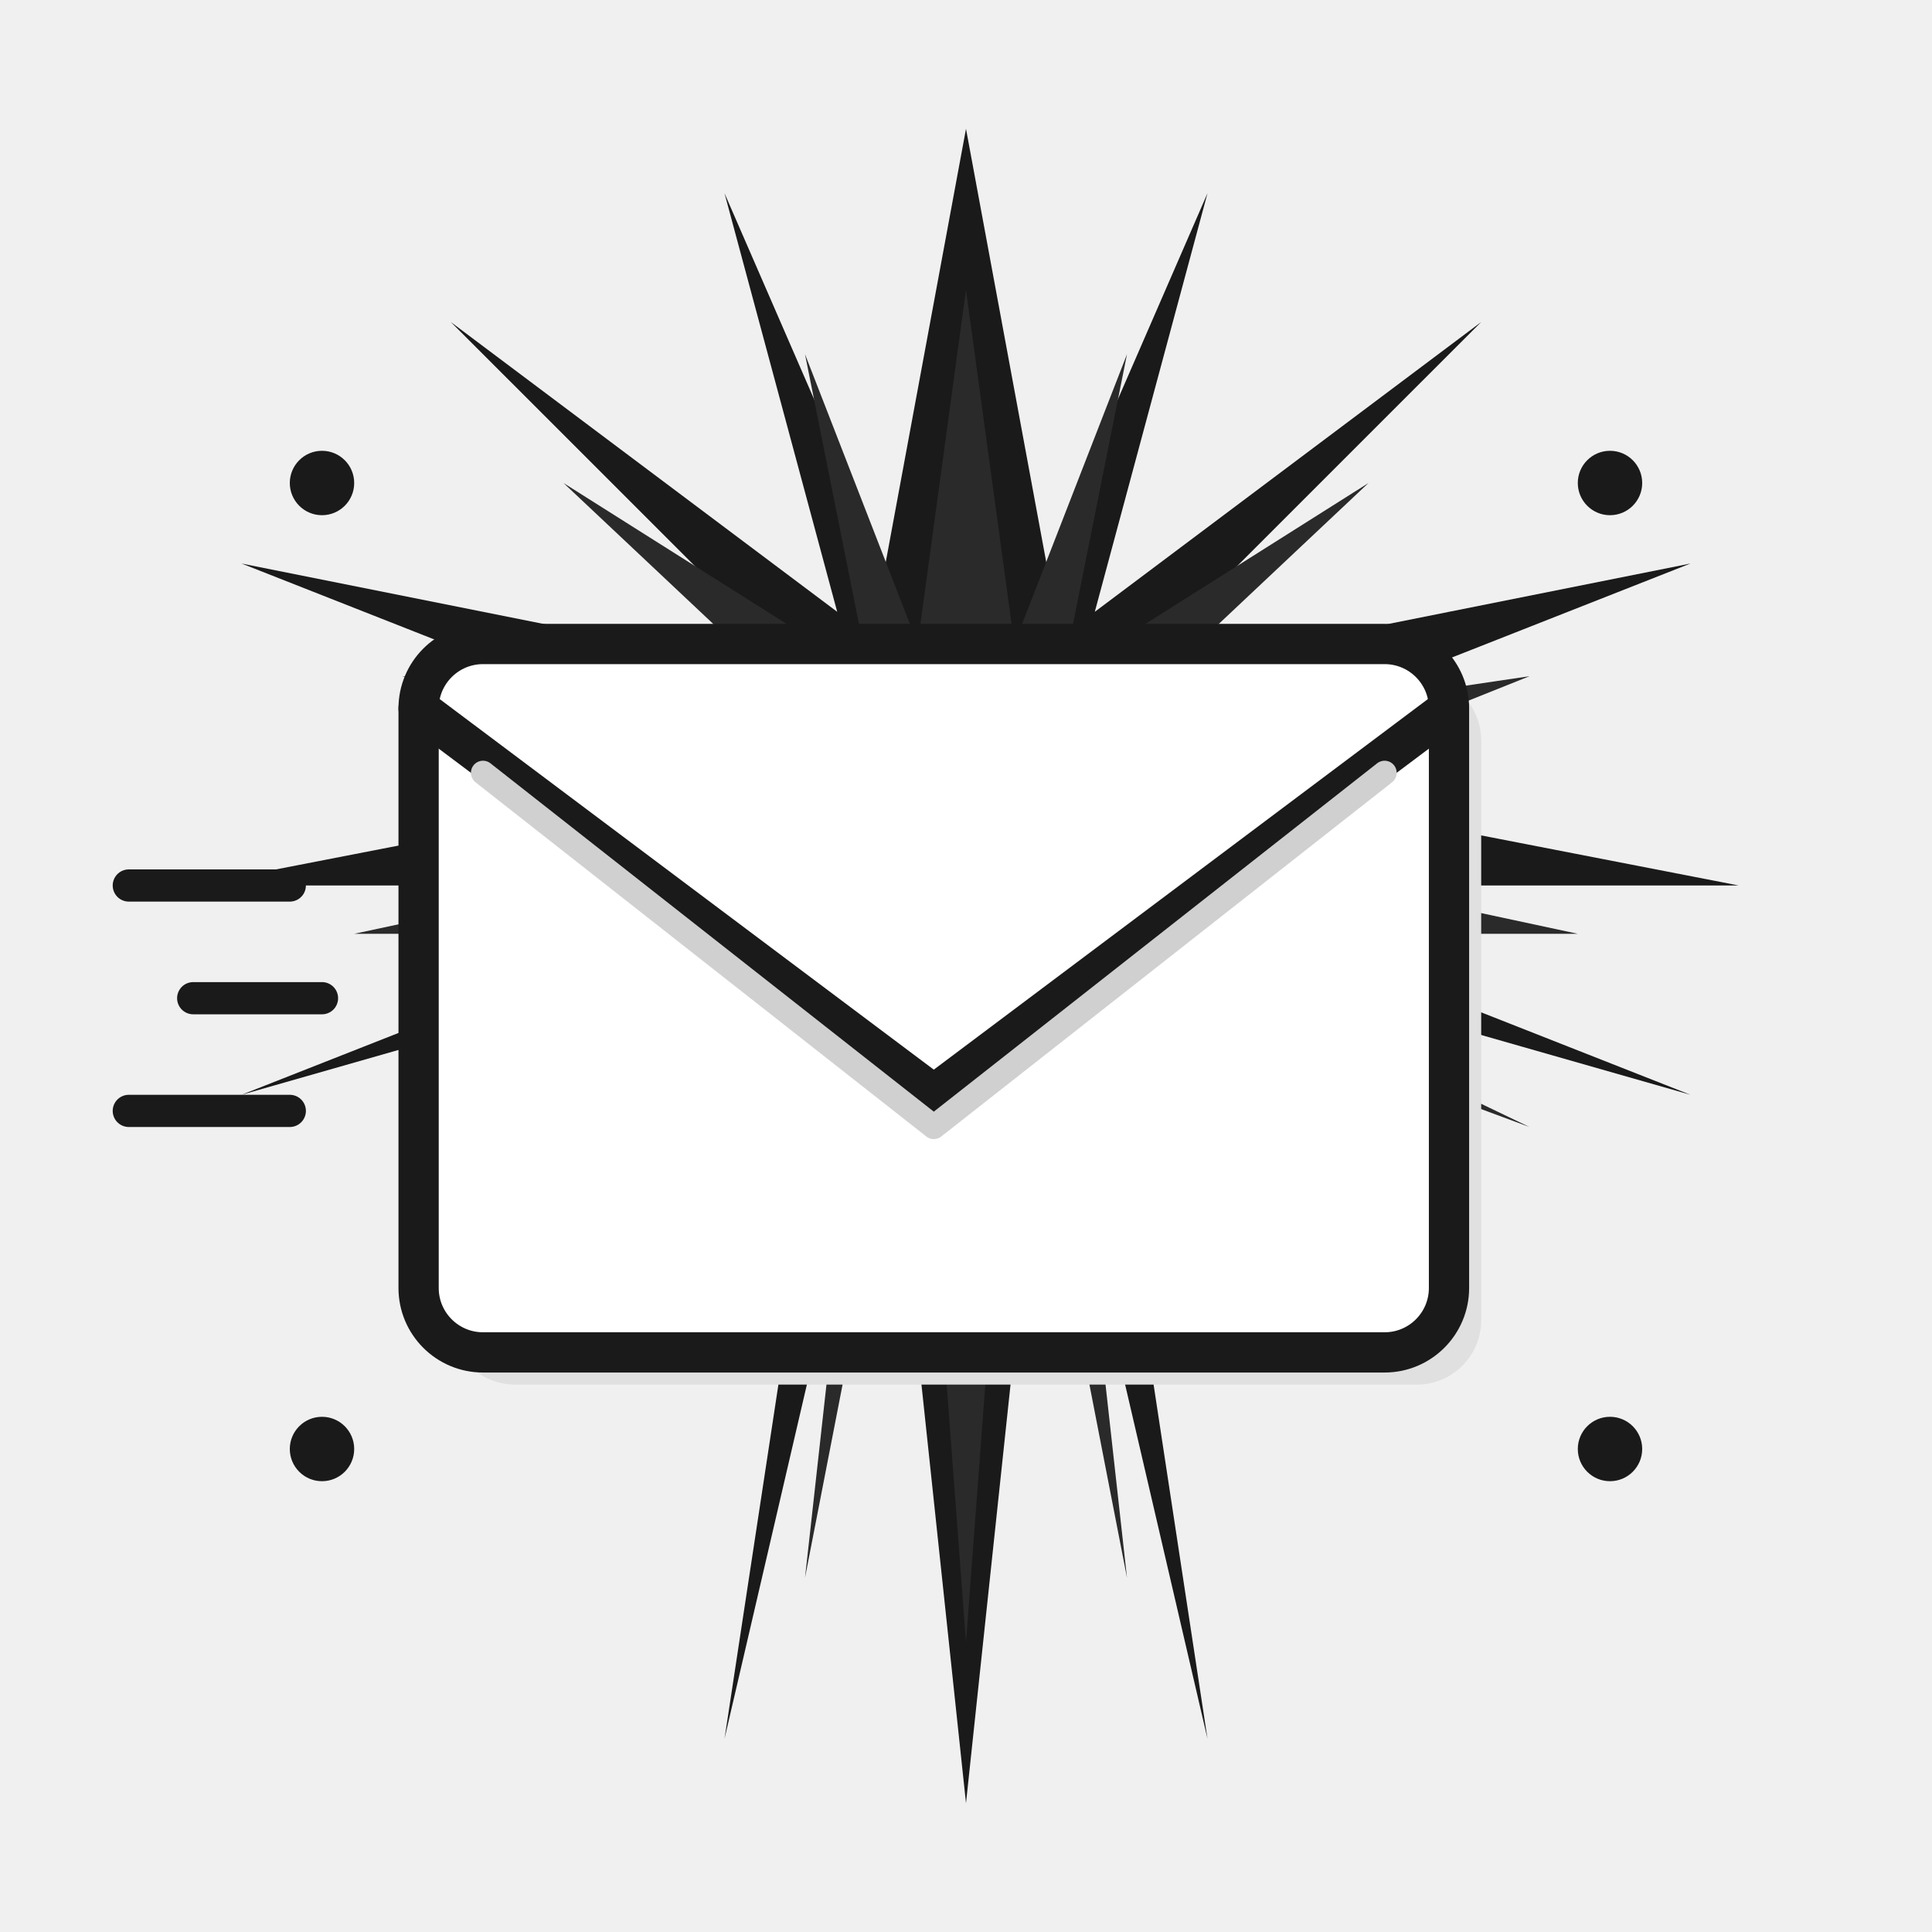
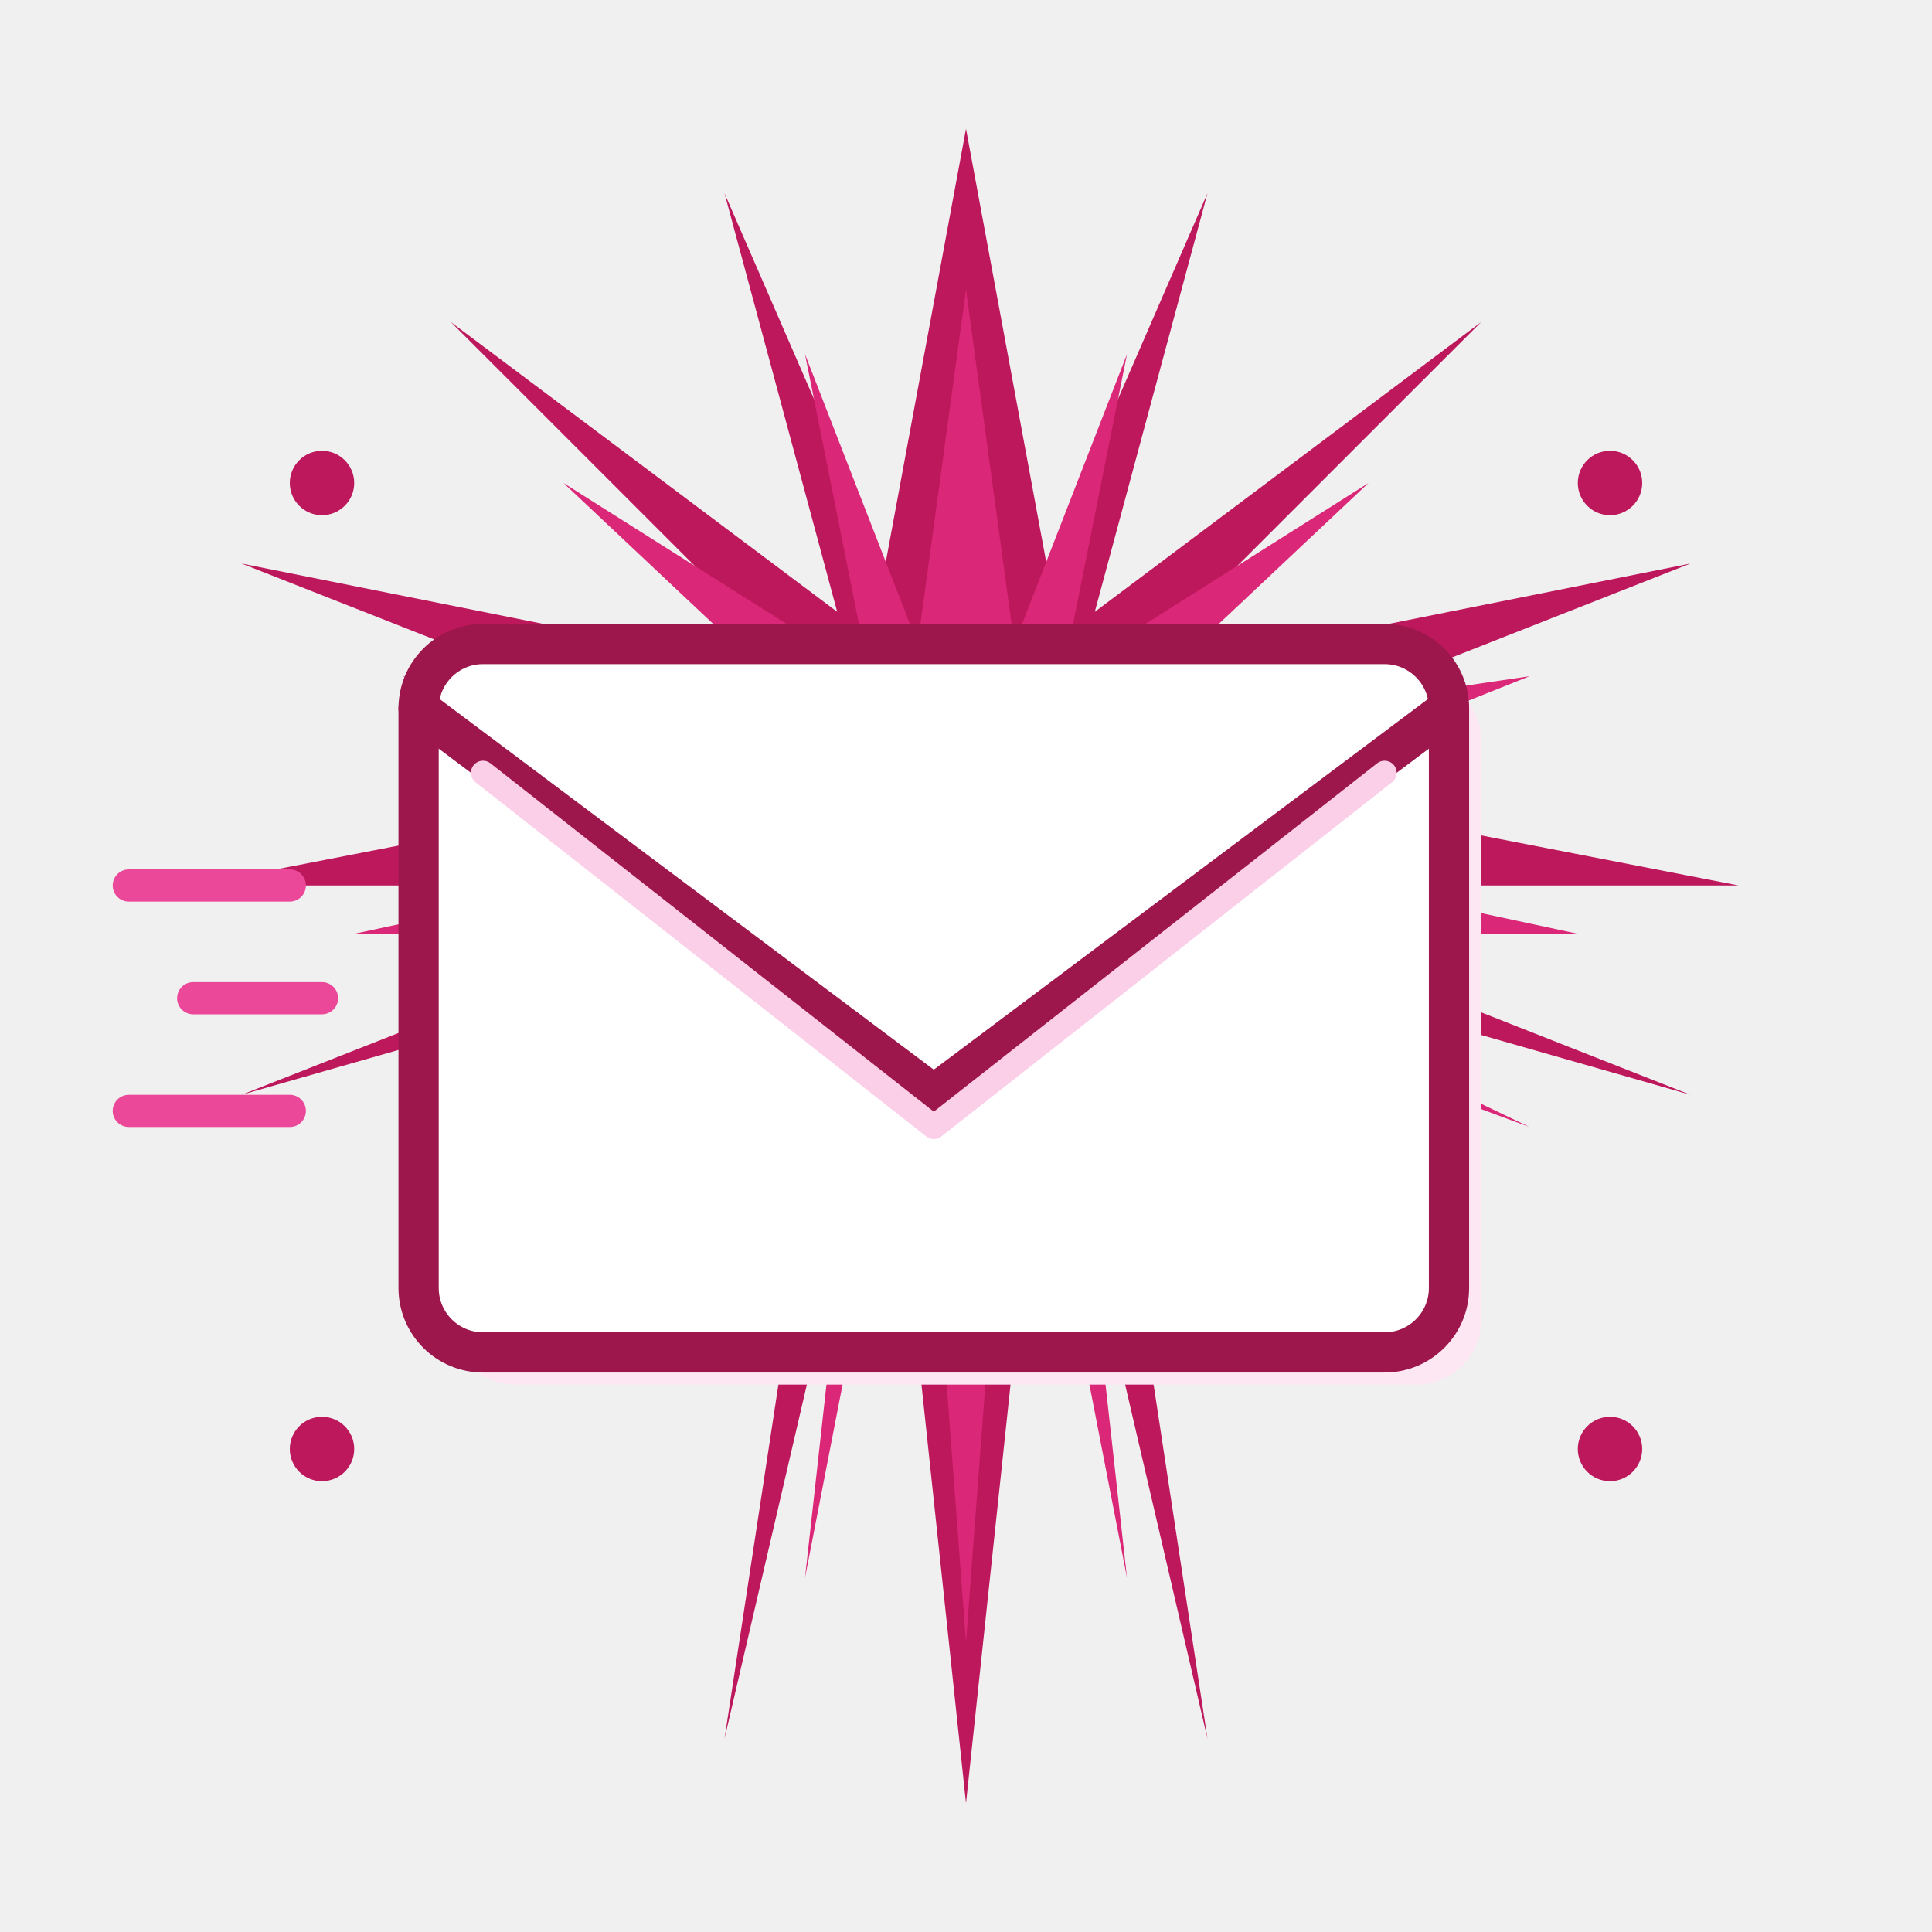
<svg xmlns="http://www.w3.org/2000/svg" viewBox="0 0 120 120" fill="none">
  <g>
-     <path d="M60 8L65 35L75 12L68 38L92 20L70 42L105 35L72 48L108 55L72 55L105 68L70 58L92 82L68 62L75 108L65 65L60 112L55 65L45 108L52 62L28 82L50 58L15 68L48 55L12 55L48 48L15 35L50 42L28 20L52 38L45 12L55 35L60 8Z" fill="#1a1a1a" />
-     <path d="M60 18L63 40L70 22L66 42L85 30L68 46L95 42L70 52L98 58L70 58L95 70L68 60L85 85L66 62L70 98L63 62L60 102L57 62L50 98L54 62L35 85L52 60L25 70L50 58L22 58L50 52L25 42L52 46L35 30L54 42L50 22L57 40L60 18Z" fill="#2a2a2a" />
+     <path d="M60 8L65 35L75 12L68 38L92 20L70 42L105 35L72 48L108 55L72 55L105 68L70 58L92 82L68 62L75 108L65 65L60 112L55 65L45 108L52 62L28 82L50 58L15 68L48 55L12 55L48 48L15 35L50 42L28 20L52 38L45 12L55 35L60 8Z" fill="#be185d" />
+     <path d="M60 18L63 40L70 22L66 42L85 30L68 46L95 42L70 52L98 58L70 58L95 70L68 60L85 85L66 62L70 98L63 62L60 102L57 62L50 98L54 62L35 85L52 60L25 70L50 58L22 58L50 52L25 42L52 46L35 30L54 42L50 22L57 40L60 18Z" fill="#db2777" />
  </g>
  <g>
-     <rect x="28" y="42" width="64" height="44" rx="4" fill="#e0e0e0" />
-     <rect x="26" y="40" width="64" height="44" rx="4" fill="white" stroke="#1a1a1a" stroke-width="2.5" />
-     <path d="M26 44L58 68L90 44" fill="white" stroke="#1a1a1a" stroke-width="2.5" stroke-linecap="round" stroke-linejoin="round" />
-     <path d="M30 48L58 70L86 48" fill="none" stroke="#d0d0d0" stroke-width="1.5" stroke-linecap="round" stroke-linejoin="round" />
-     <line x1="18" y1="55" x2="8" y2="55" stroke="#1a1a1a" stroke-width="2" stroke-linecap="round" />
-     <line x1="20" y1="62" x2="12" y2="62" stroke="#1a1a1a" stroke-width="2" stroke-linecap="round" />
-     <line x1="18" y1="69" x2="8" y2="69" stroke="#1a1a1a" stroke-width="2" stroke-linecap="round" />
+     <rect x="28" y="42" width="64" height="44" rx="4" fill="#fce7f3" />
+     <rect x="26" y="40" width="64" height="44" rx="4" fill="white" stroke="#9d174d" stroke-width="2.5" />
+     <path d="M26 44L58 68L90 44" fill="white" stroke="#9d174d" stroke-width="2.5" stroke-linecap="round" stroke-linejoin="round" />
+     <path d="M30 48L58 70L86 48" fill="none" stroke="#fbcfe8" stroke-width="1.5" stroke-linecap="round" stroke-linejoin="round" />
+     <line x1="18" y1="55" x2="8" y2="55" stroke="#ec4899" stroke-width="2" stroke-linecap="round" />
+     <line x1="20" y1="62" x2="12" y2="62" stroke="#ec4899" stroke-width="2" stroke-linecap="round" />
+     <line x1="18" y1="69" x2="8" y2="69" stroke="#ec4899" stroke-width="2" stroke-linecap="round" />
  </g>
-   <circle cx="100" cy="30" r="2" fill="#1a1a1a" />
-   <circle cx="20" cy="30" r="2" fill="#1a1a1a" />
-   <circle cx="100" cy="90" r="2" fill="#1a1a1a" />
-   <circle cx="20" cy="90" r="2" fill="#1a1a1a" />
+   <circle cx="100" cy="30" r="2" fill="#be185d" />
+   <circle cx="20" cy="30" r="2" fill="#be185d" />
+   <circle cx="100" cy="90" r="2" fill="#be185d" />
+   <circle cx="20" cy="90" r="2" fill="#be185d" />
</svg>
